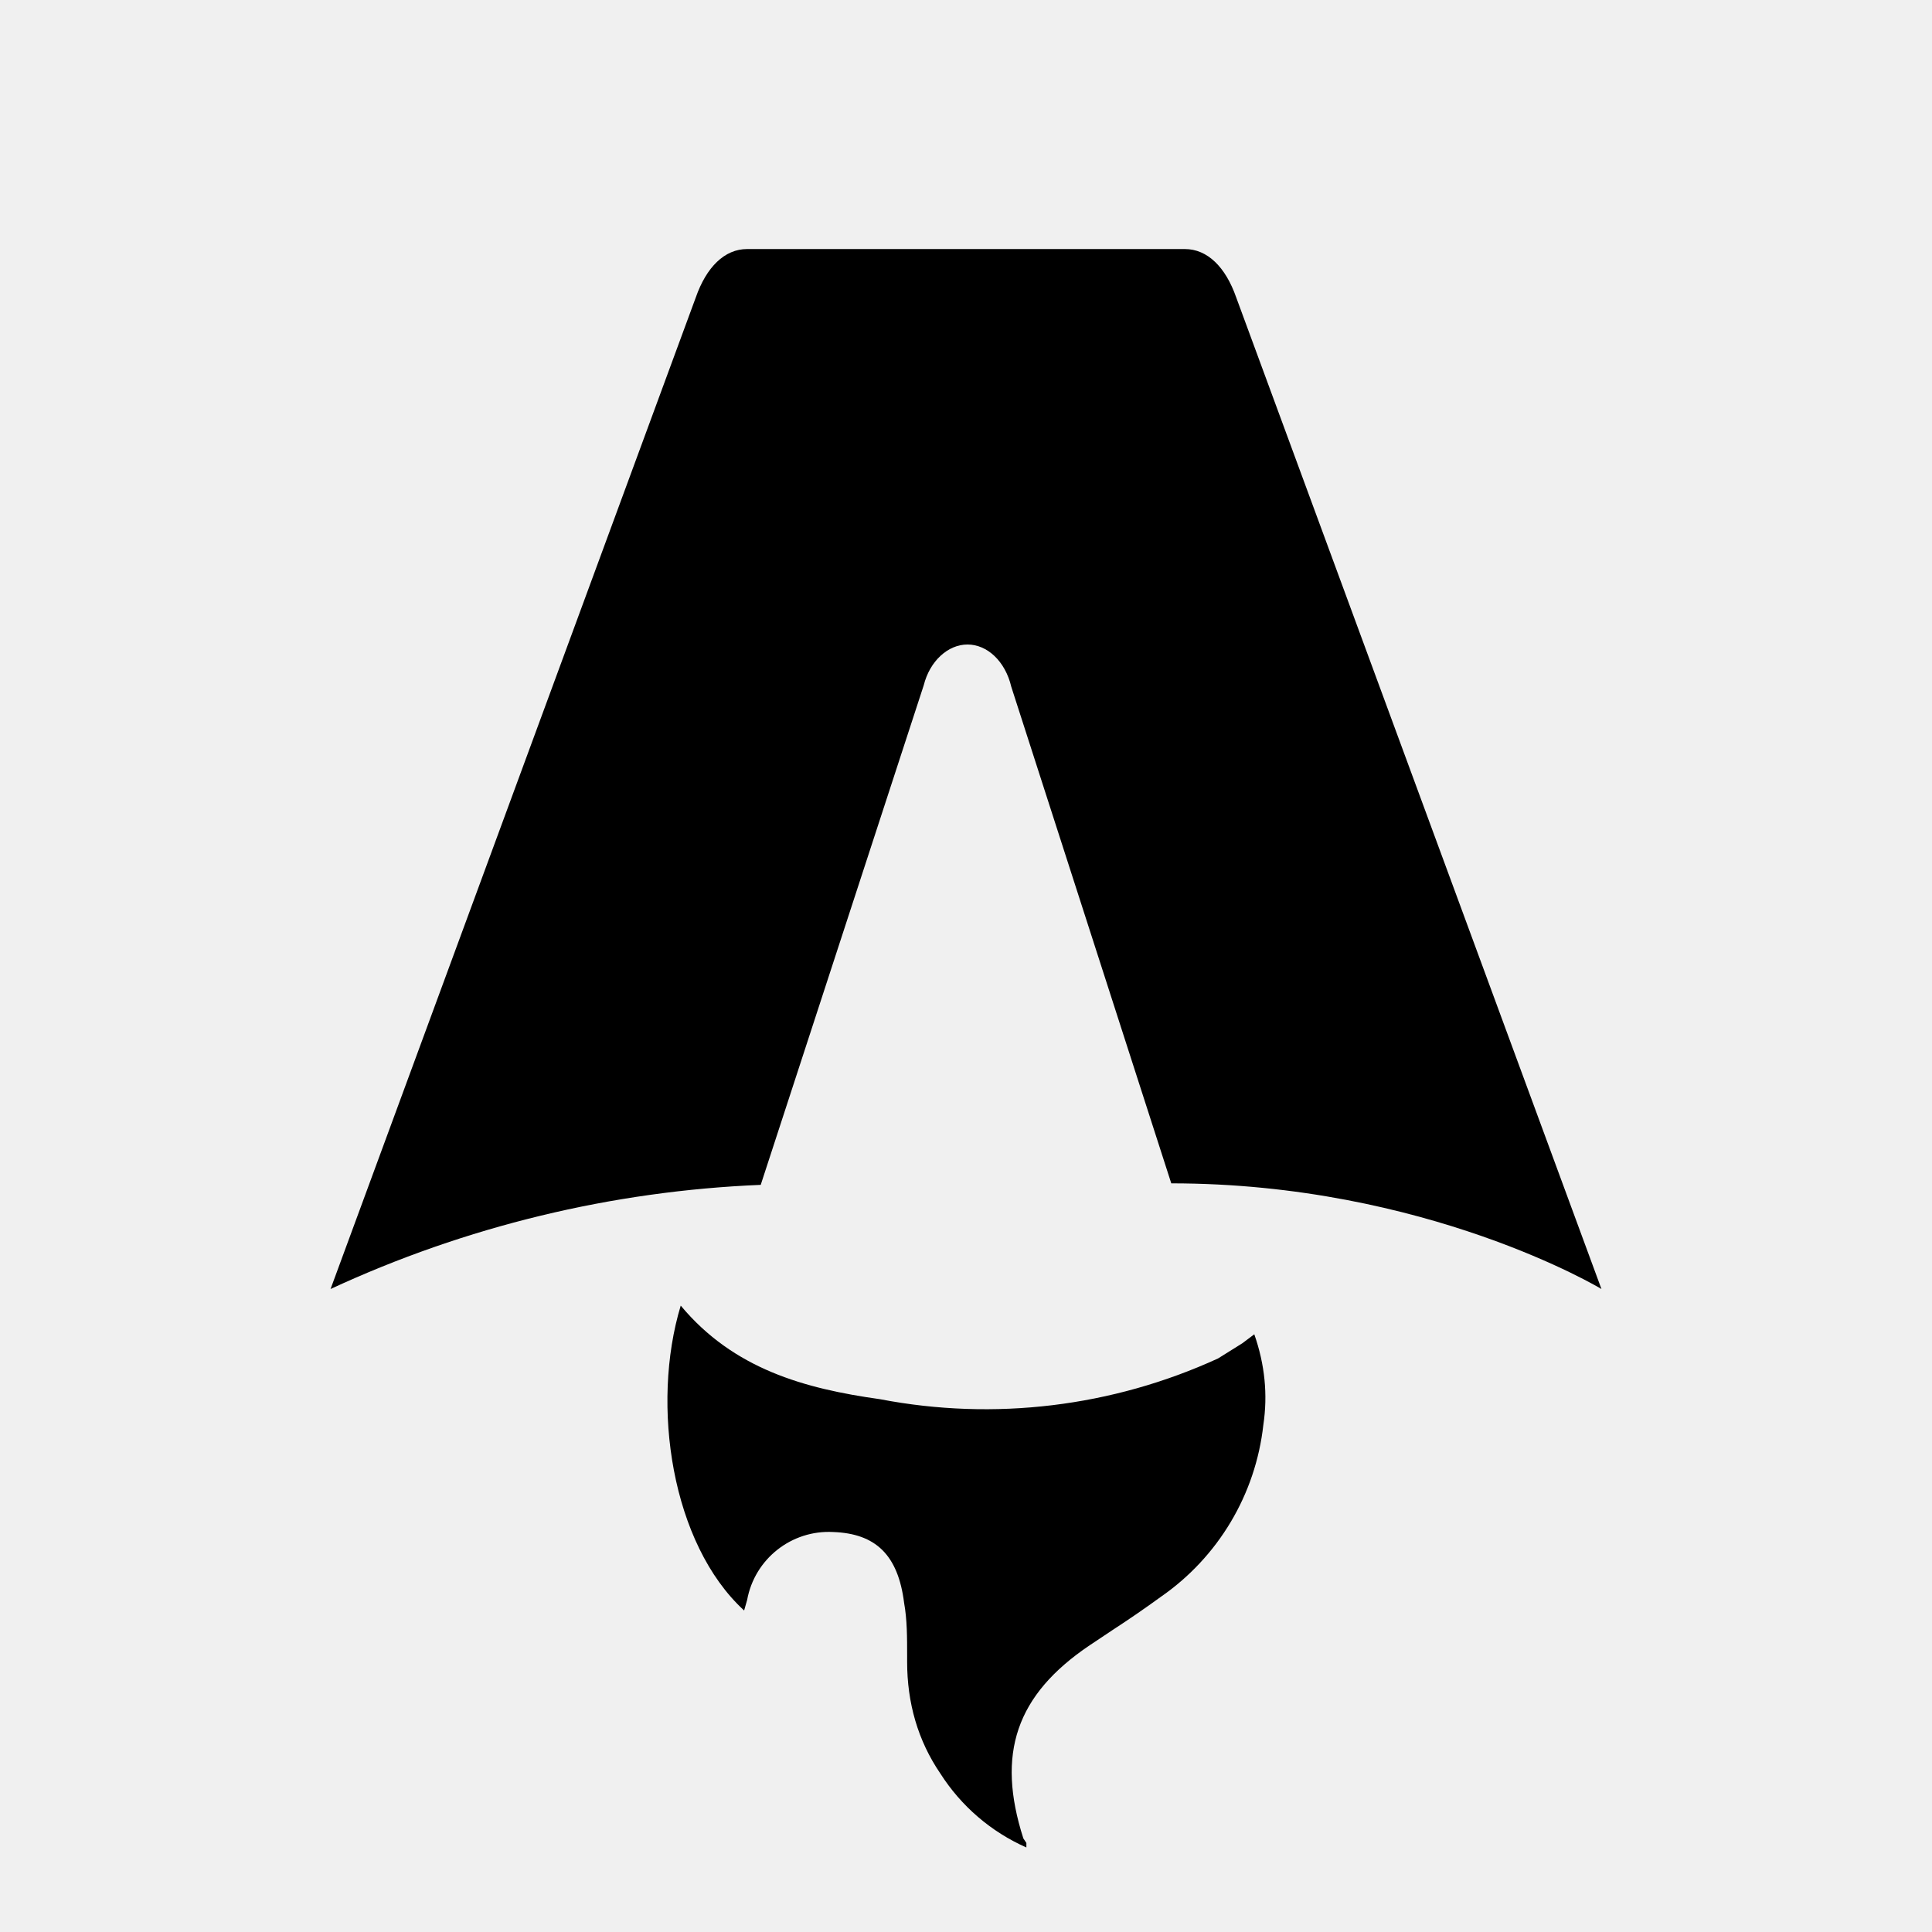
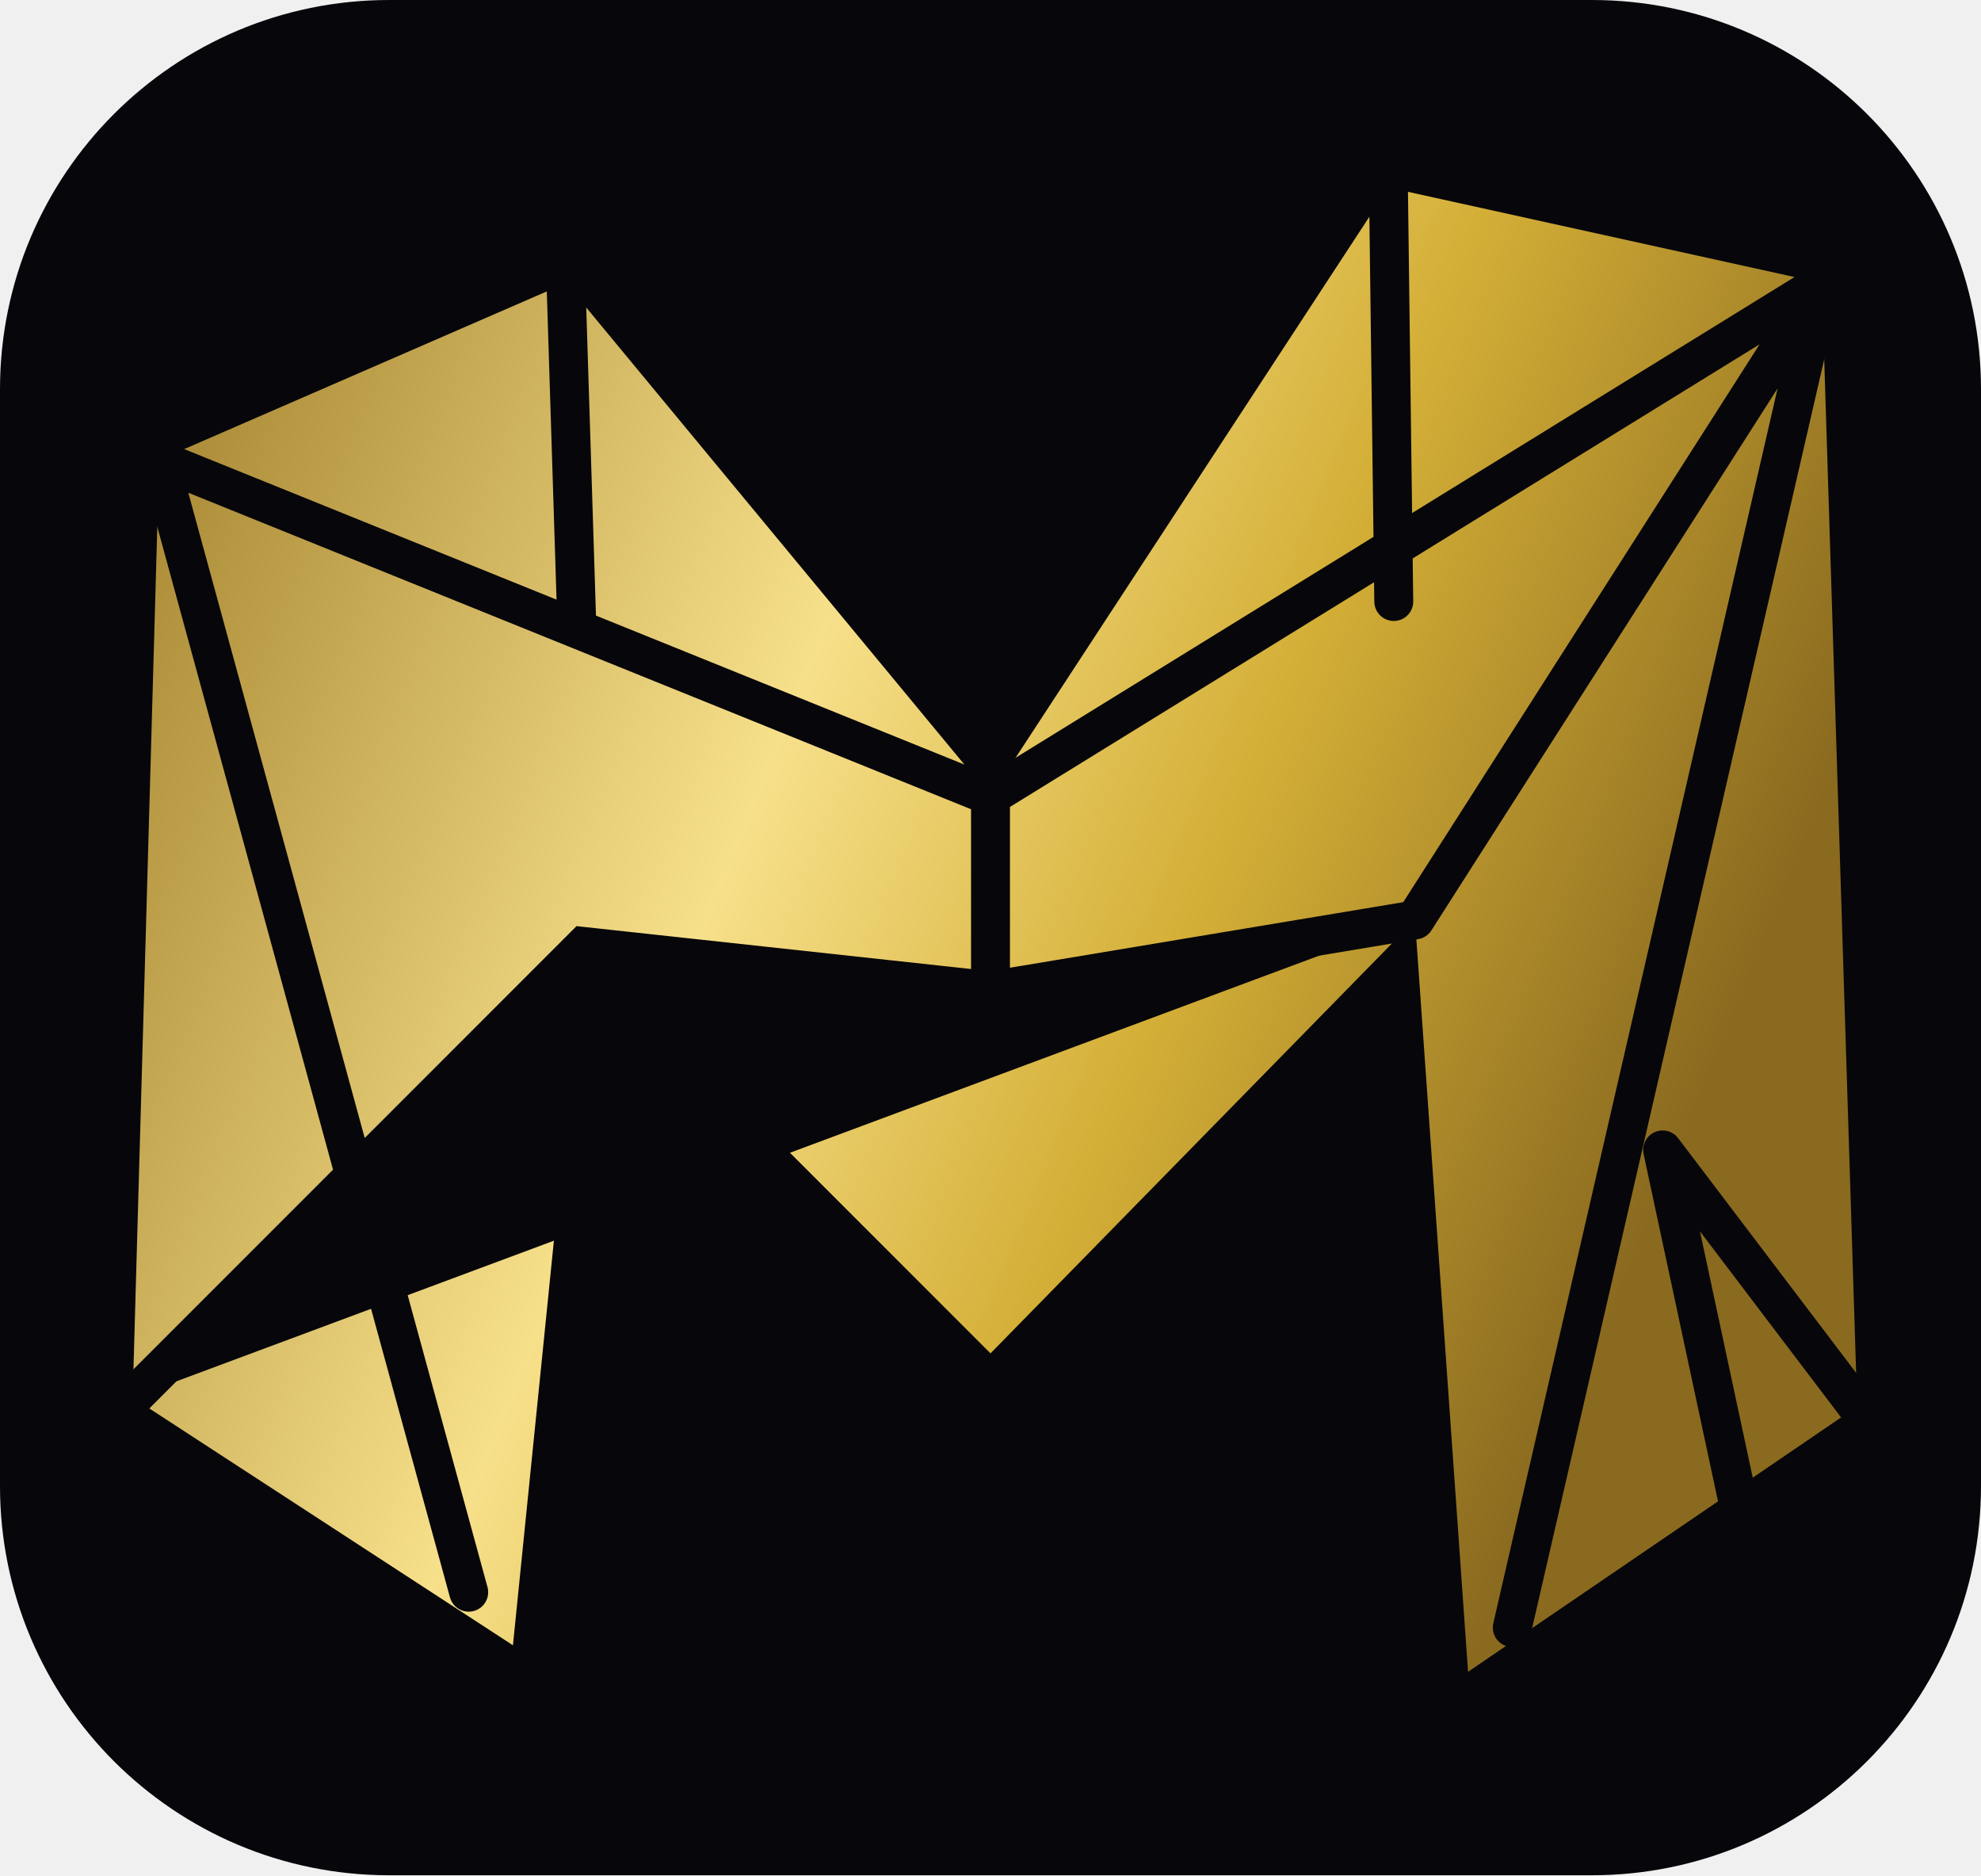
- <svg xmlns="http://www.w3.org/2000/svg" fill="none" viewBox="0 0 128 128">
-   <path d="M50.4 78.5a75.1 75.1 0 0 0-28.5 6.9l24.2-65.7c.7-2 1.9-3.2 3.4-3.2h29c1.5 0 2.7 1.2 3.4 3.2l24.2 65.7s-11.6-7-28.5-7L67 45.5c-.4-1.7-1.6-2.8-2.9-2.8-1.3 0-2.5 1.1-2.9 2.7L50.4 78.5Zm-1.1 28.2Zm-4.2-20.2c-2 6.6-.6 15.8 4.2 20.2a17.5 17.5 0 0 1 .2-.7 5.5 5.5 0 0 1 5.7-4.5c2.8.1 4.3 1.5 4.7 4.7.2 1.1.2 2.3.2 3.5v.4c0 2.7.7 5.2 2.2 7.4a13 13 0 0 0 5.7 4.9v-.3l-.2-.3c-1.8-5.6-.5-9.5 4.4-12.8l1.5-1a73 73 0 0 0 3.2-2.2 16 16 0 0 0 6.8-11.4c.3-2 .1-4-.6-6l-.8.6-1.6 1a37 37 0 0 1-22.4 2.7c-5-.7-9.7-2-13.2-6.2Z" />
-   <style>
-         path { fill: #000; }
-         @media (prefers-color-scheme: dark) {
-             path { fill: #FFF; }
-         }
-     </style>
+ <svg xmlns="http://www.w3.org/2000/svg" viewBox="-6 -10 112 106">
+   <defs>
+     <linearGradient id="g" x1="0" y1="0" x2="1" y2=".35">
+       <stop offset="0" stop-color="#9c7a26" />
+       <stop offset=".45" stop-color="#f7e08a" />
+       <stop offset=".7" stop-color="#d4af37" />
+       <stop offset="1" stop-color="#8a6a1f" />
+     </linearGradient>
+     <mask id="m" maskUnits="userSpaceOnUse" x="-6" y="-10" width="112" height="106">
+       <rect x="-6" y="-10" width="112" height="106" fill="#fff" />
+       <g stroke="#000" stroke-width="2.2" stroke-linecap="round">
+         <path d="M3 16 50 35M26 6l.6 19M3 16l17.5 64M1.5 69 27 43.5 50 46 74 42M50 35v11M72.5.6l.3 23.4M97 6 50 35M97 6 74 42M97 6l-17.5 76M88 55l11 14.5M88 55l4.5 21" />
+       </g>
+     </mask>
+   </defs>
+   <rect x="-6" y="-10" width="112" height="106" rx="22" fill="#07060a" />
+   <polygon points="3,16 26,6 50,35 72.5,0.6 97,6 99,69.5 77,84.5 74,42 50,66.5 27,43.5 23,83 1.5,69" fill="url(#g)" mask="url(#m)" />
</svg>
